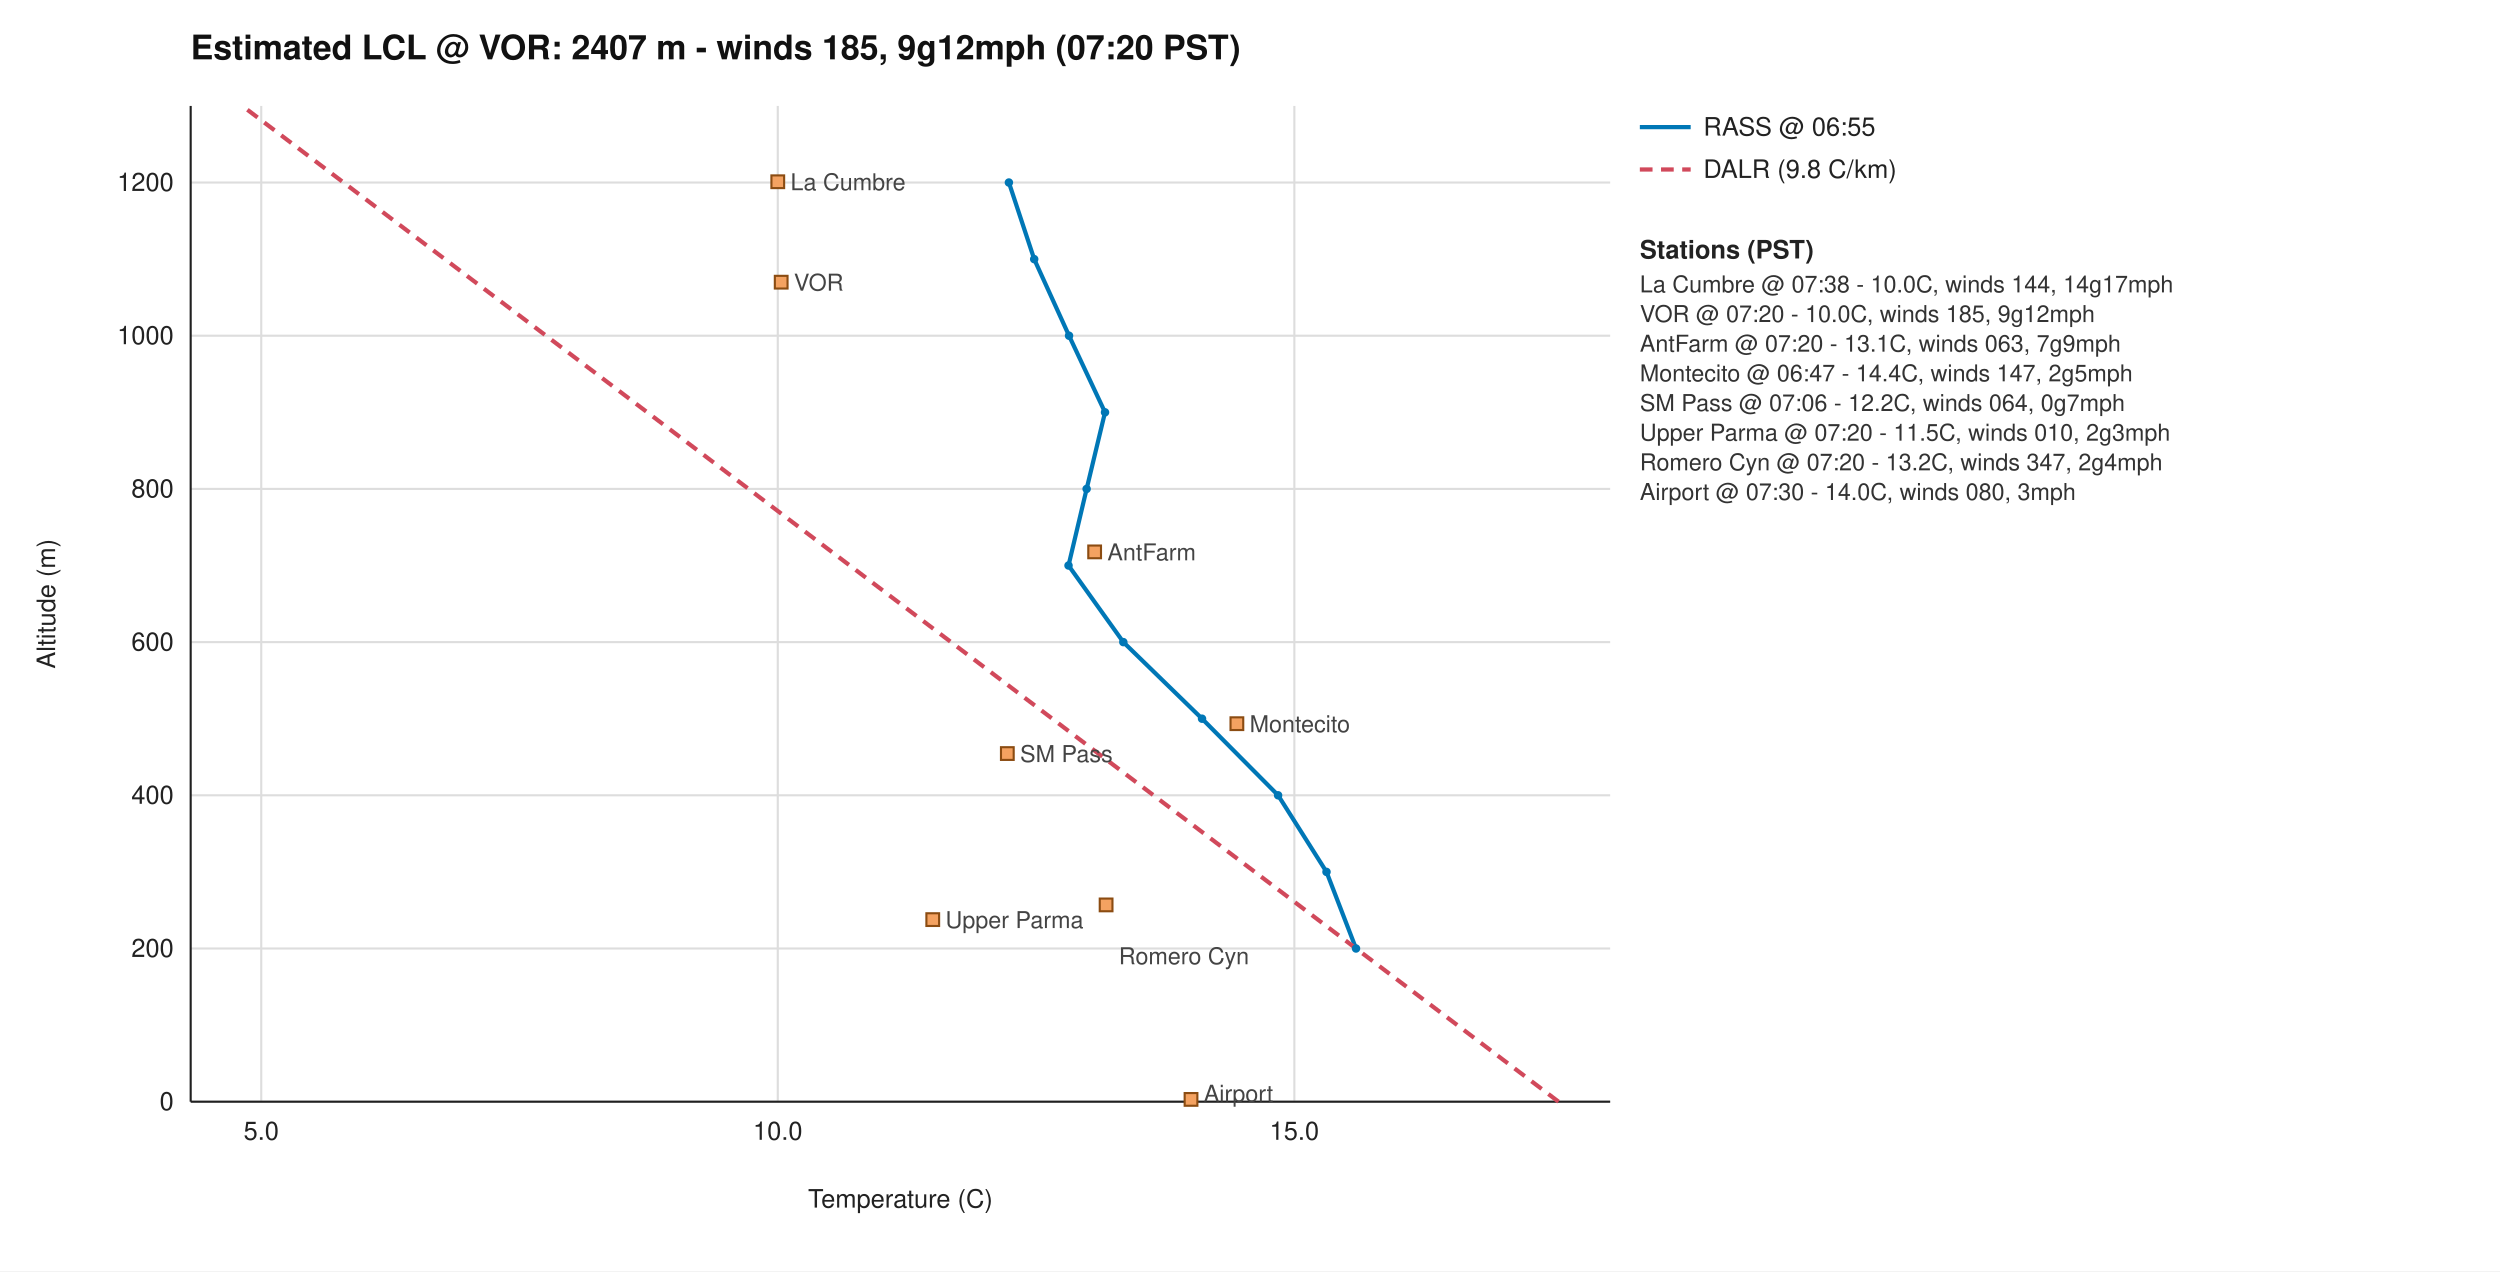
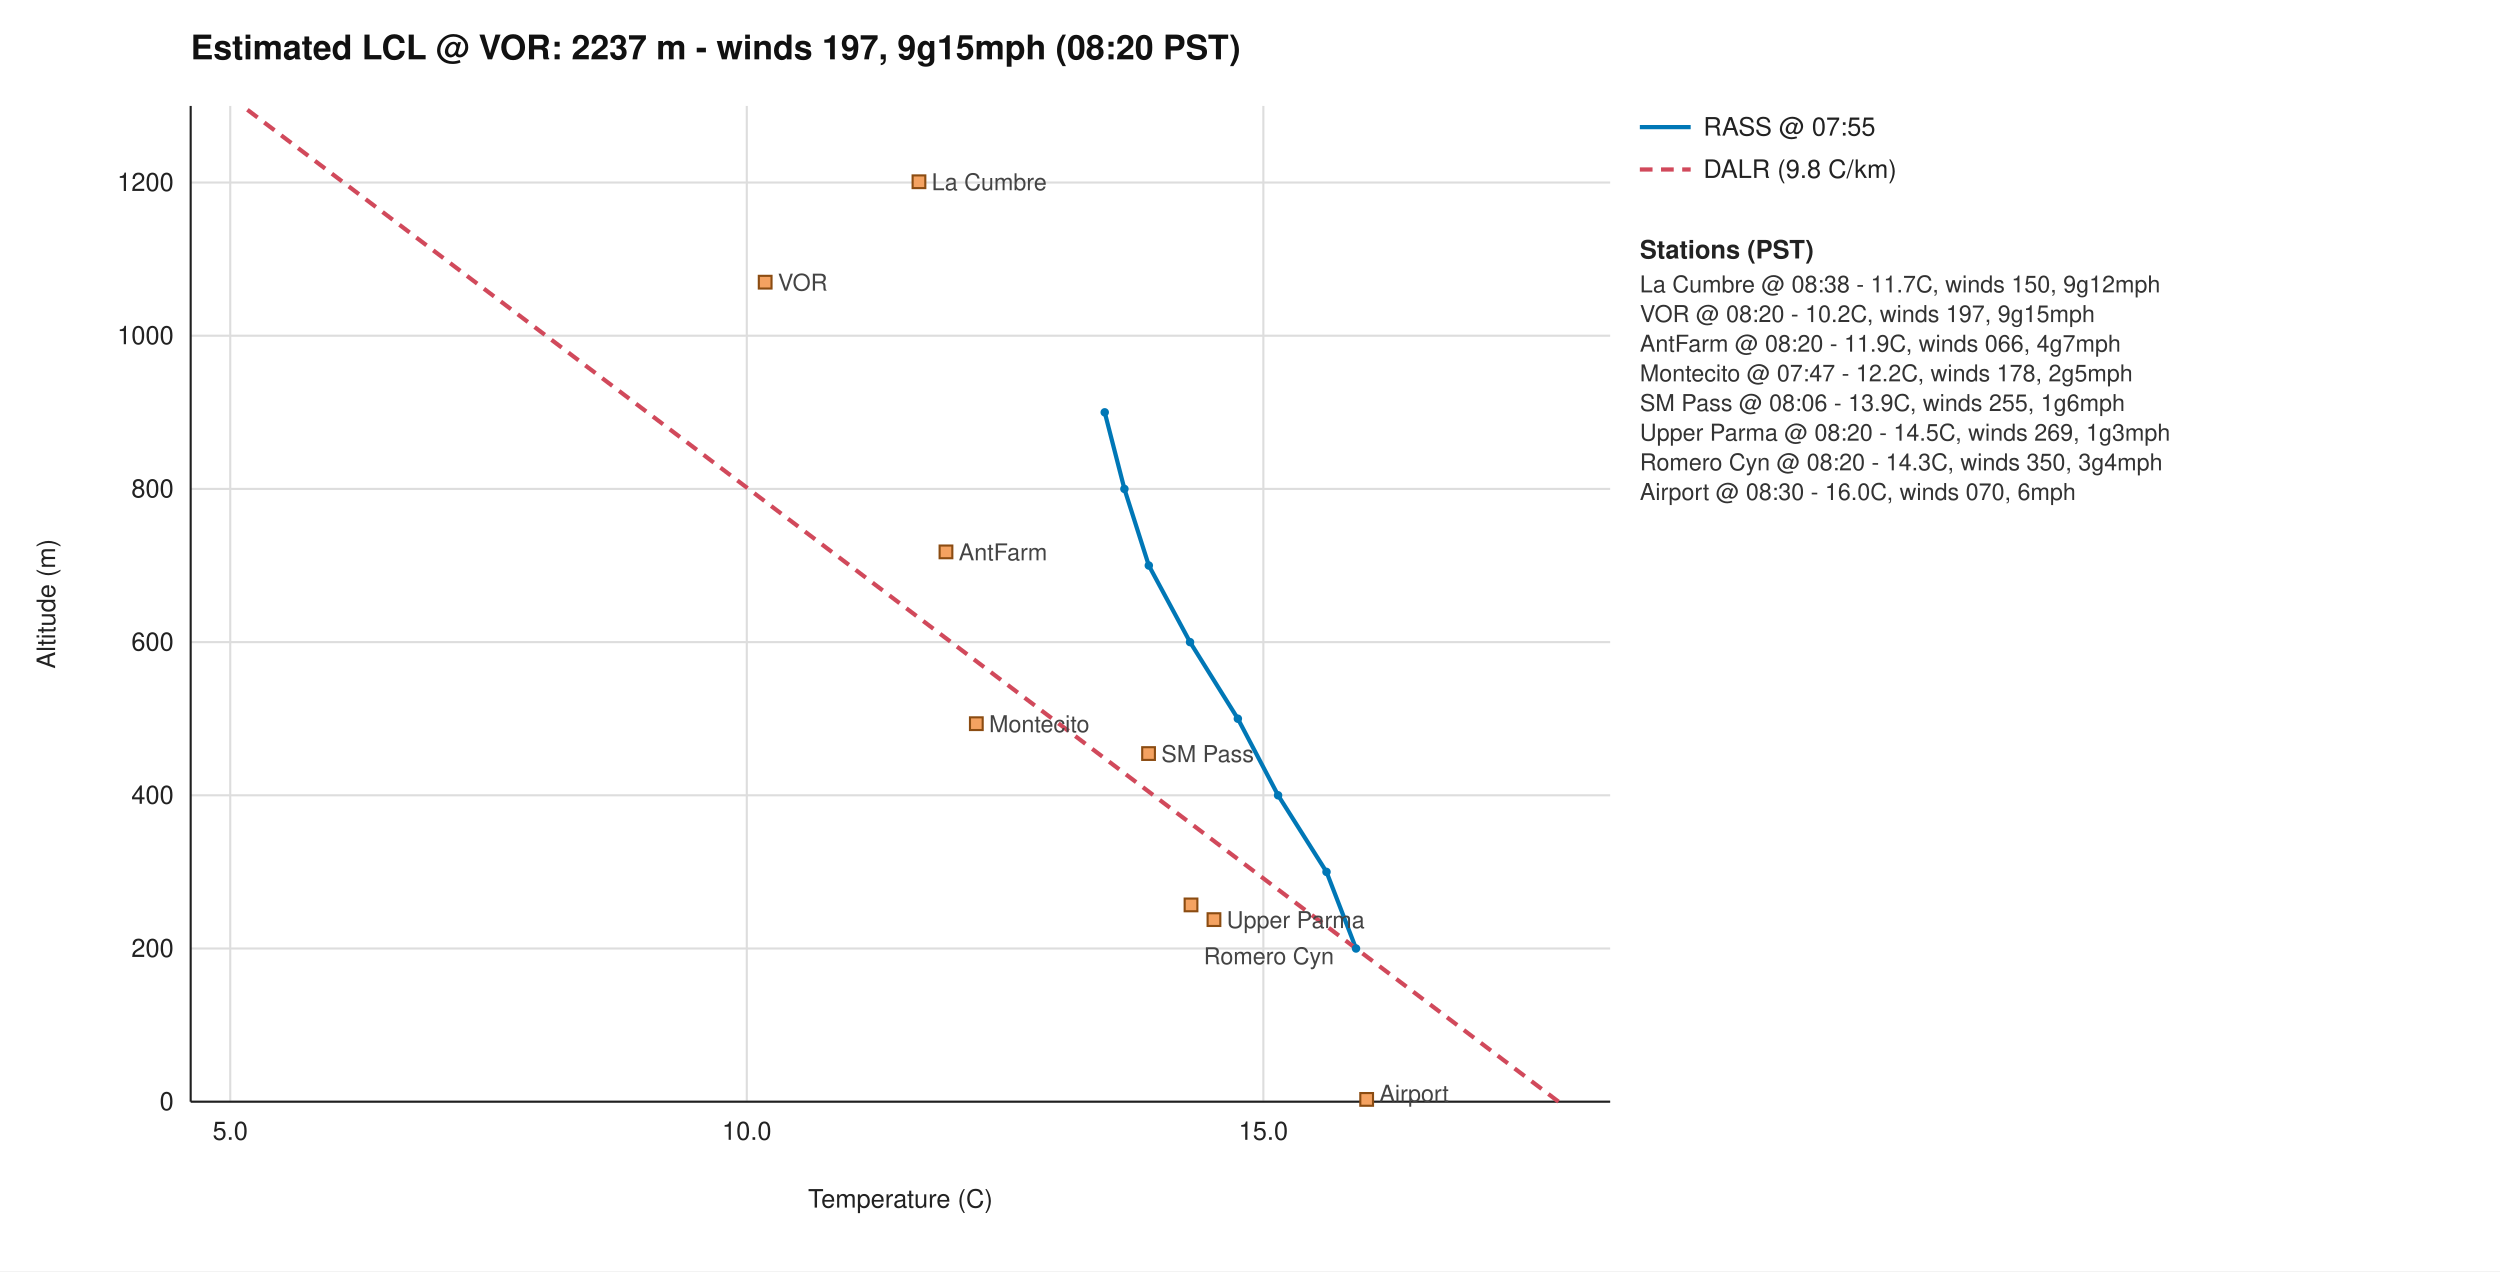
<svg xmlns="http://www.w3.org/2000/svg" width="1180" height="600" viewBox="0 0 1180 600">
  <style>
  .axis { stroke: #202020; stroke-width: 1; }
  .grid { stroke: #dddddd; stroke-width: 1; }
  .title { font-family: Helvetica, Arial, sans-serif; font-size: 16px; font-weight: 600; fill: #111111; }
  .label { font-family: Helvetica, Arial, sans-serif; font-size: 12px; fill: #222222; }
  .legend-h { font-family: Helvetica, Arial, sans-serif; font-size: 12px; font-weight: 600; fill: #222222; }
  .legend-row { font-family: Helvetica, Arial, sans-serif; font-size: 11px; fill: #333333; }
  .rass { fill: none; stroke: #0077b6; stroke-width: 2; }
  .dalr { fill: none; stroke: #d1495b; stroke-width: 2; stroke-dasharray: 6 4; }
  .rass-point { fill: #0077b6; }
  .station { fill: #f4a261; stroke: #8b4c12; stroke-width: 1; }
  .station-label { font-family: Helvetica, Arial, sans-serif; font-size: 11px; fill: #444444; }
</style>
  <rect x="0" y="0" width="1180" height="600" fill="#ffffff" />
-   <text class="title" x="90" y="28">Estimated LCL @ VOR: 2407 m - winds 185, 9g12mph (07:20 PST)</text>
+   <text class="title" x="90" y="28">Estimated LCL @ VOR: 2237 m - winds 197, 9g15mph (08:20 PST)</text>
  <line class="grid" x1="90" y1="520.00" x2="760" y2="520.00" />
  <text class="label" x="82" y="524.00" text-anchor="end">0</text>
  <line class="grid" x1="90" y1="447.69" x2="760" y2="447.69" />
  <text class="label" x="82" y="451.69" text-anchor="end">200</text>
  <line class="grid" x1="90" y1="375.38" x2="760" y2="375.38" />
  <text class="label" x="82" y="379.38" text-anchor="end">400</text>
  <line class="grid" x1="90" y1="303.08" x2="760" y2="303.08" />
  <text class="label" x="82" y="307.08" text-anchor="end">600</text>
  <line class="grid" x1="90" y1="230.77" x2="760" y2="230.77" />
  <text class="label" x="82" y="234.77" text-anchor="end">800</text>
  <line class="grid" x1="90" y1="158.46" x2="760" y2="158.46" />
  <text class="label" x="82" y="162.46" text-anchor="end">1000</text>
  <line class="grid" x1="90" y1="86.15" x2="760" y2="86.15" />
  <text class="label" x="82" y="90.15" text-anchor="end">1200</text>
-   <line class="grid" x1="123.30" y1="50" x2="123.30" y2="520" />
-   <text class="label" x="123.30" y="538" text-anchor="middle">5.0</text>
-   <line class="grid" x1="367.11" y1="50" x2="367.11" y2="520" />
-   <text class="label" x="367.11" y="538" text-anchor="middle">10.0</text>
-   <line class="grid" x1="610.93" y1="50" x2="610.93" y2="520" />
-   <text class="label" x="610.93" y="538" text-anchor="middle">15.0</text>
+   <line class="grid" x1="108.67" y1="50" x2="108.67" y2="520" />
+   <text class="label" x="108.67" y="538" text-anchor="middle">5.0</text>
+   <line class="grid" x1="352.48" y1="50" x2="352.48" y2="520" />
+   <text class="label" x="352.48" y="538" text-anchor="middle">10.0</text>
+   <line class="grid" x1="596.30" y1="50" x2="596.30" y2="520" />
+   <text class="label" x="596.30" y="538" text-anchor="middle">15.0</text>
  <line class="axis" x1="90" y1="50" x2="90" y2="520" />
  <line class="axis" x1="90" y1="520" x2="760" y2="520" />
  <text class="label" x="425.00" y="570" text-anchor="middle">Temperature (C)</text>
  <text class="label" x="26" y="285.00" text-anchor="middle" transform="rotate(-90 26 285.00)">Altitude (m)</text>
-   <path class="rass" d="M640.04,447.69 L626.11,411.54 L603.26,375.38 L567.36,339.23 L530.21,303.08 L504.34,266.92 L512.89,230.77 L521.57,194.62 L504.59,158.46 L488.14,122.31 L476.20,86.15" />
+   <path class="rass" d="M640.04,447.69 L626.11,411.54 L603.26,375.38 L584.27,339.23 L561.70,303.08 L542.24,266.92 L530.72,230.77 L521.43,194.62" />
  <path class="dalr" d="M735.62,520.00 L114.38,50.00" />
  <circle class="rass-point" cx="640.04" cy="447.69" r="2" />
  <circle class="rass-point" cx="626.11" cy="411.54" r="2" />
  <circle class="rass-point" cx="603.26" cy="375.38" r="2" />
-   <circle class="rass-point" cx="567.36" cy="339.23" r="2" />
-   <circle class="rass-point" cx="530.21" cy="303.08" r="2" />
-   <circle class="rass-point" cx="504.34" cy="266.92" r="2" />
-   <circle class="rass-point" cx="512.89" cy="230.77" r="2" />
-   <circle class="rass-point" cx="521.57" cy="194.62" r="2" />
-   <circle class="rass-point" cx="504.59" cy="158.46" r="2" />
-   <circle class="rass-point" cx="488.14" cy="122.31" r="2" />
-   <circle class="rass-point" cx="476.20" cy="86.15" r="2" />
-   <rect class="station" x="364.11" y="82.79" width="6" height="6" />
-   <text class="station-label" x="373.11" y="89.79" text-anchor="start">La Cumbre</text>
-   <rect class="station" x="365.72" y="130.19" width="6" height="6" />
-   <text class="station-label" x="374.72" y="137.19" text-anchor="start">VOR</text>
-   <rect class="station" x="513.67" y="257.49" width="6" height="6" />
-   <text class="station-label" x="522.67" y="264.49" text-anchor="start">AntFarm</text>
-   <rect class="station" x="580.81" y="338.58" width="6" height="6" />
-   <text class="station-label" x="589.81" y="345.58" text-anchor="start">Montecito</text>
-   <rect class="station" x="472.46" y="352.68" width="6" height="6" />
-   <text class="station-label" x="481.46" y="359.68" text-anchor="start">SM Pass</text>
-   <rect class="station" x="437.26" y="431.06" width="6" height="6" />
-   <text class="station-label" x="446.26" y="438.06" text-anchor="start">Upper Parma</text>
-   <rect class="station" x="519.08" y="424.12" width="6" height="6" />
-   <text class="station-label" x="528.08" y="455.12" text-anchor="start">Romero Cyn</text>
-   <rect class="station" x="559.16" y="515.92" width="6" height="6" />
-   <text class="station-label" x="568.16" y="520.00" text-anchor="start">Airport</text>
+   <circle class="rass-point" cx="584.27" cy="339.23" r="2" />
+   <circle class="rass-point" cx="561.70" cy="303.08" r="2" />
+   <circle class="rass-point" cx="542.24" cy="266.92" r="2" />
+   <circle class="rass-point" cx="530.72" cy="230.77" r="2" />
+   <circle class="rass-point" cx="521.43" cy="194.62" r="2" />
+   <rect class="station" x="430.75" y="82.79" width="6" height="6" />
+   <text class="station-label" x="439.75" y="89.79" text-anchor="start">La Cumbre</text>
+   <rect class="station" x="358.16" y="130.19" width="6" height="6" />
+   <text class="station-label" x="367.16" y="137.19" text-anchor="start">VOR</text>
+   <rect class="station" x="443.50" y="257.49" width="6" height="6" />
+   <text class="station-label" x="452.50" y="264.49" text-anchor="start">AntFarm</text>
+   <rect class="station" x="457.83" y="338.58" width="6" height="6" />
+   <text class="station-label" x="466.83" y="345.58" text-anchor="start">Montecito</text>
+   <rect class="station" x="539.12" y="352.68" width="6" height="6" />
+   <text class="station-label" x="548.12" y="359.68" text-anchor="start">SM Pass</text>
+   <rect class="station" x="569.99" y="431.06" width="6" height="6" />
+   <text class="station-label" x="578.99" y="438.06" text-anchor="start">Upper Parma</text>
+   <rect class="station" x="559.16" y="424.12" width="6" height="6" />
+   <text class="station-label" x="568.16" y="455.12" text-anchor="start">Romero Cyn</text>
+   <rect class="station" x="642.06" y="515.92" width="6" height="6" />
+   <text class="station-label" x="651.06" y="520.00" text-anchor="start">Airport</text>
  <line class="rass" x1="774" y1="60" x2="798" y2="60" />
-   <text class="label" x="804" y="64">RASS @ 06:55</text>
+   <text class="label" x="804" y="64">RASS @ 07:55</text>
  <line class="dalr" x1="774" y1="80" x2="798" y2="80" />
  <text class="label" x="804" y="84">DALR (9.8 C/km)</text>
  <text class="legend-h" x="774" y="122">Stations (PST)</text>
-   <text class="legend-row" x="774" y="138">La Cumbre @ 07:38 - 10.0C, winds 144, 14g17mph</text>
-   <text class="legend-row" x="774" y="152">VOR @ 07:20 - 10.0C, winds 185, 9g12mph</text>
-   <text class="legend-row" x="774" y="166">AntFarm @ 07:20 - 13.1C, winds 063, 7g9mph</text>
-   <text class="legend-row" x="774" y="180">Montecito @ 06:47 - 14.4C, winds 147, 2g5mph</text>
-   <text class="legend-row" x="774" y="194">SM Pass @ 07:06 - 12.2C, winds 064, 0g7mph</text>
-   <text class="legend-row" x="774" y="208">Upper Parma @ 07:20 - 11.5C, winds 010, 2g3mph</text>
-   <text class="legend-row" x="774" y="222">Romero Cyn @ 07:20 - 13.2C, winds 347, 2g4mph</text>
-   <text class="legend-row" x="774" y="236">Airport @ 07:30 - 14.0C, winds 080, 3mph</text>
+   <text class="legend-row" x="774" y="138">La Cumbre @ 08:38 - 11.7C, winds 150, 9g12mph</text>
+   <text class="legend-row" x="774" y="152">VOR @ 08:20 - 10.2C, winds 197, 9g15mph</text>
+   <text class="legend-row" x="774" y="166">AntFarm @ 08:20 - 11.9C, winds 066, 4g7mph</text>
+   <text class="legend-row" x="774" y="180">Montecito @ 07:47 - 12.2C, winds 178, 2g5mph</text>
+   <text class="legend-row" x="774" y="194">SM Pass @ 08:06 - 13.9C, winds 255, 1g6mph</text>
+   <text class="legend-row" x="774" y="208">Upper Parma @ 08:20 - 14.5C, winds 269, 1g3mph</text>
+   <text class="legend-row" x="774" y="222">Romero Cyn @ 08:20 - 14.3C, winds 350, 3g4mph</text>
+   <text class="legend-row" x="774" y="236">Airport @ 08:30 - 16.0C, winds 070, 6mph</text>
</svg>
